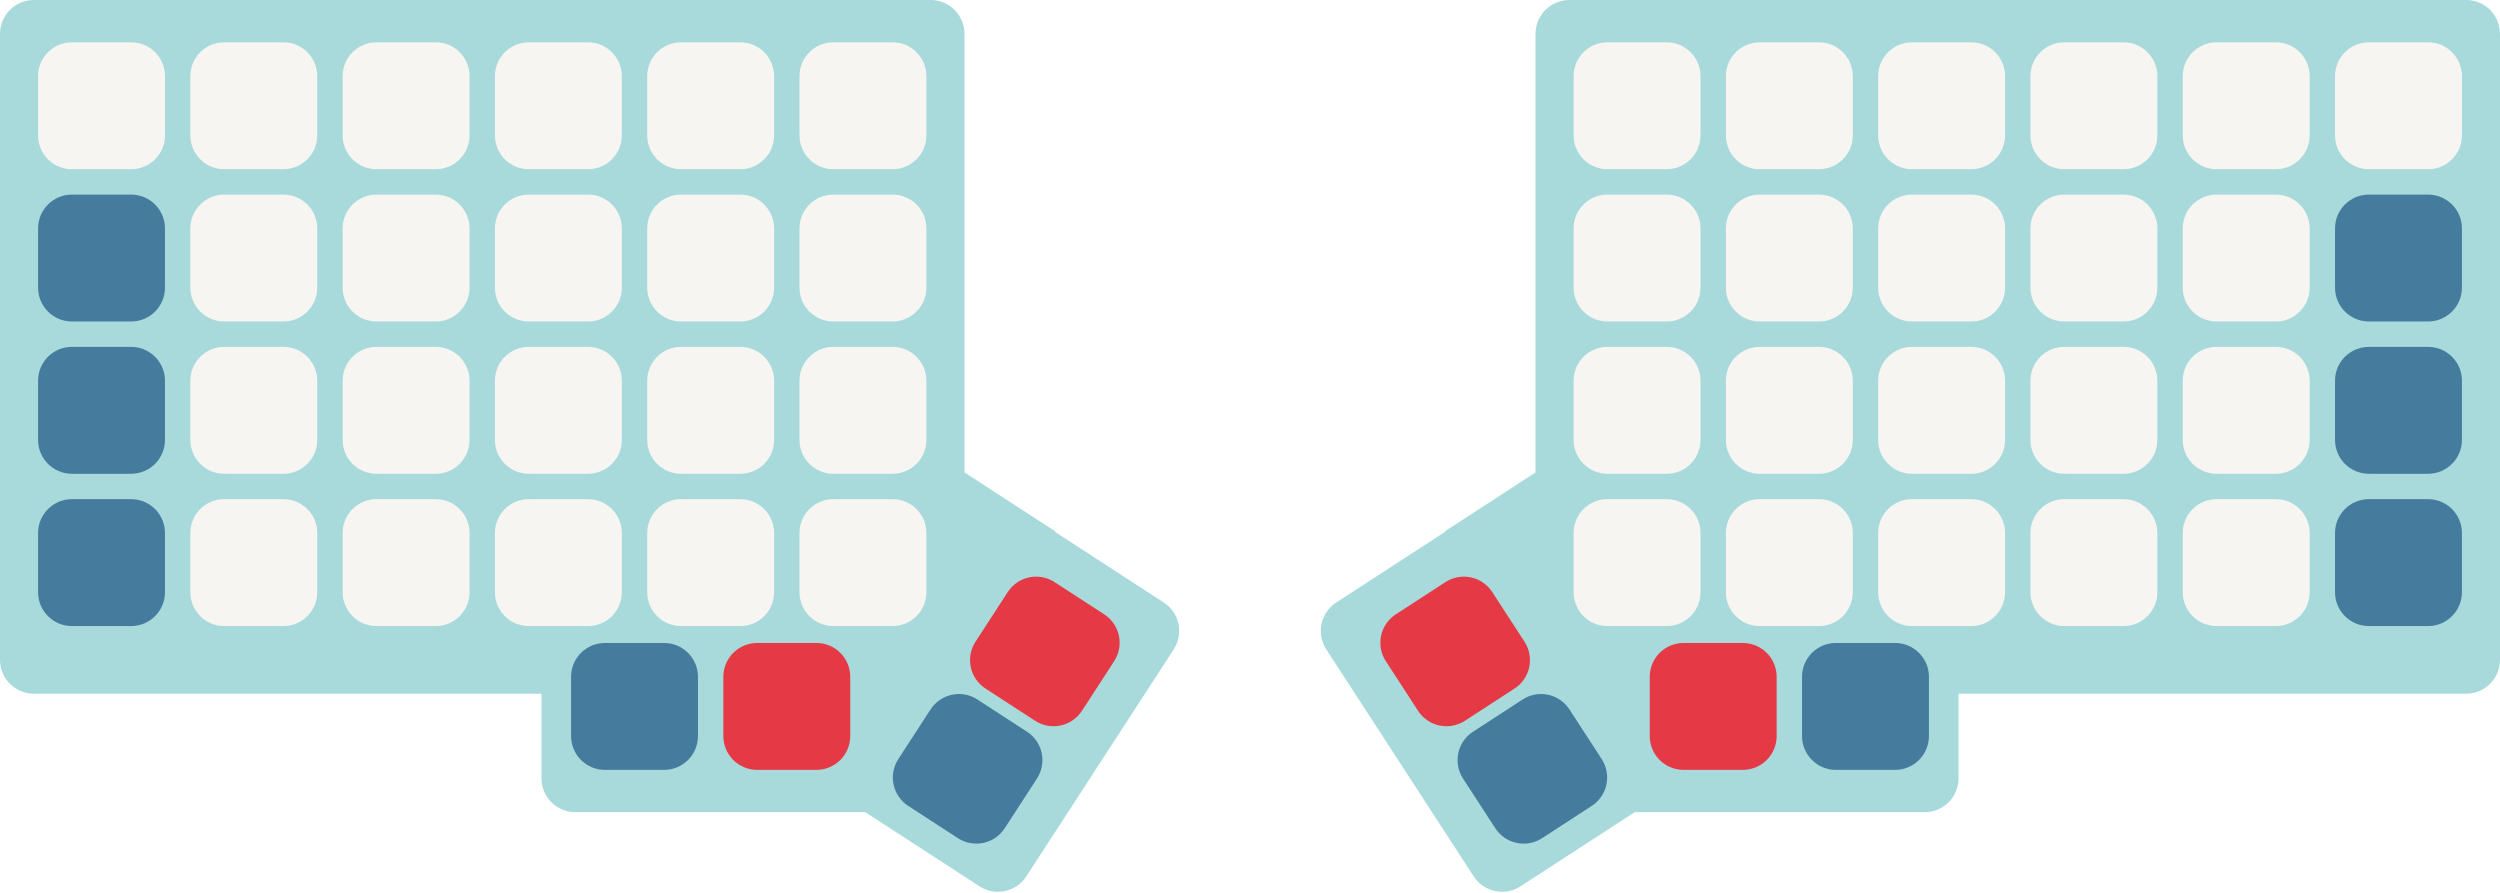
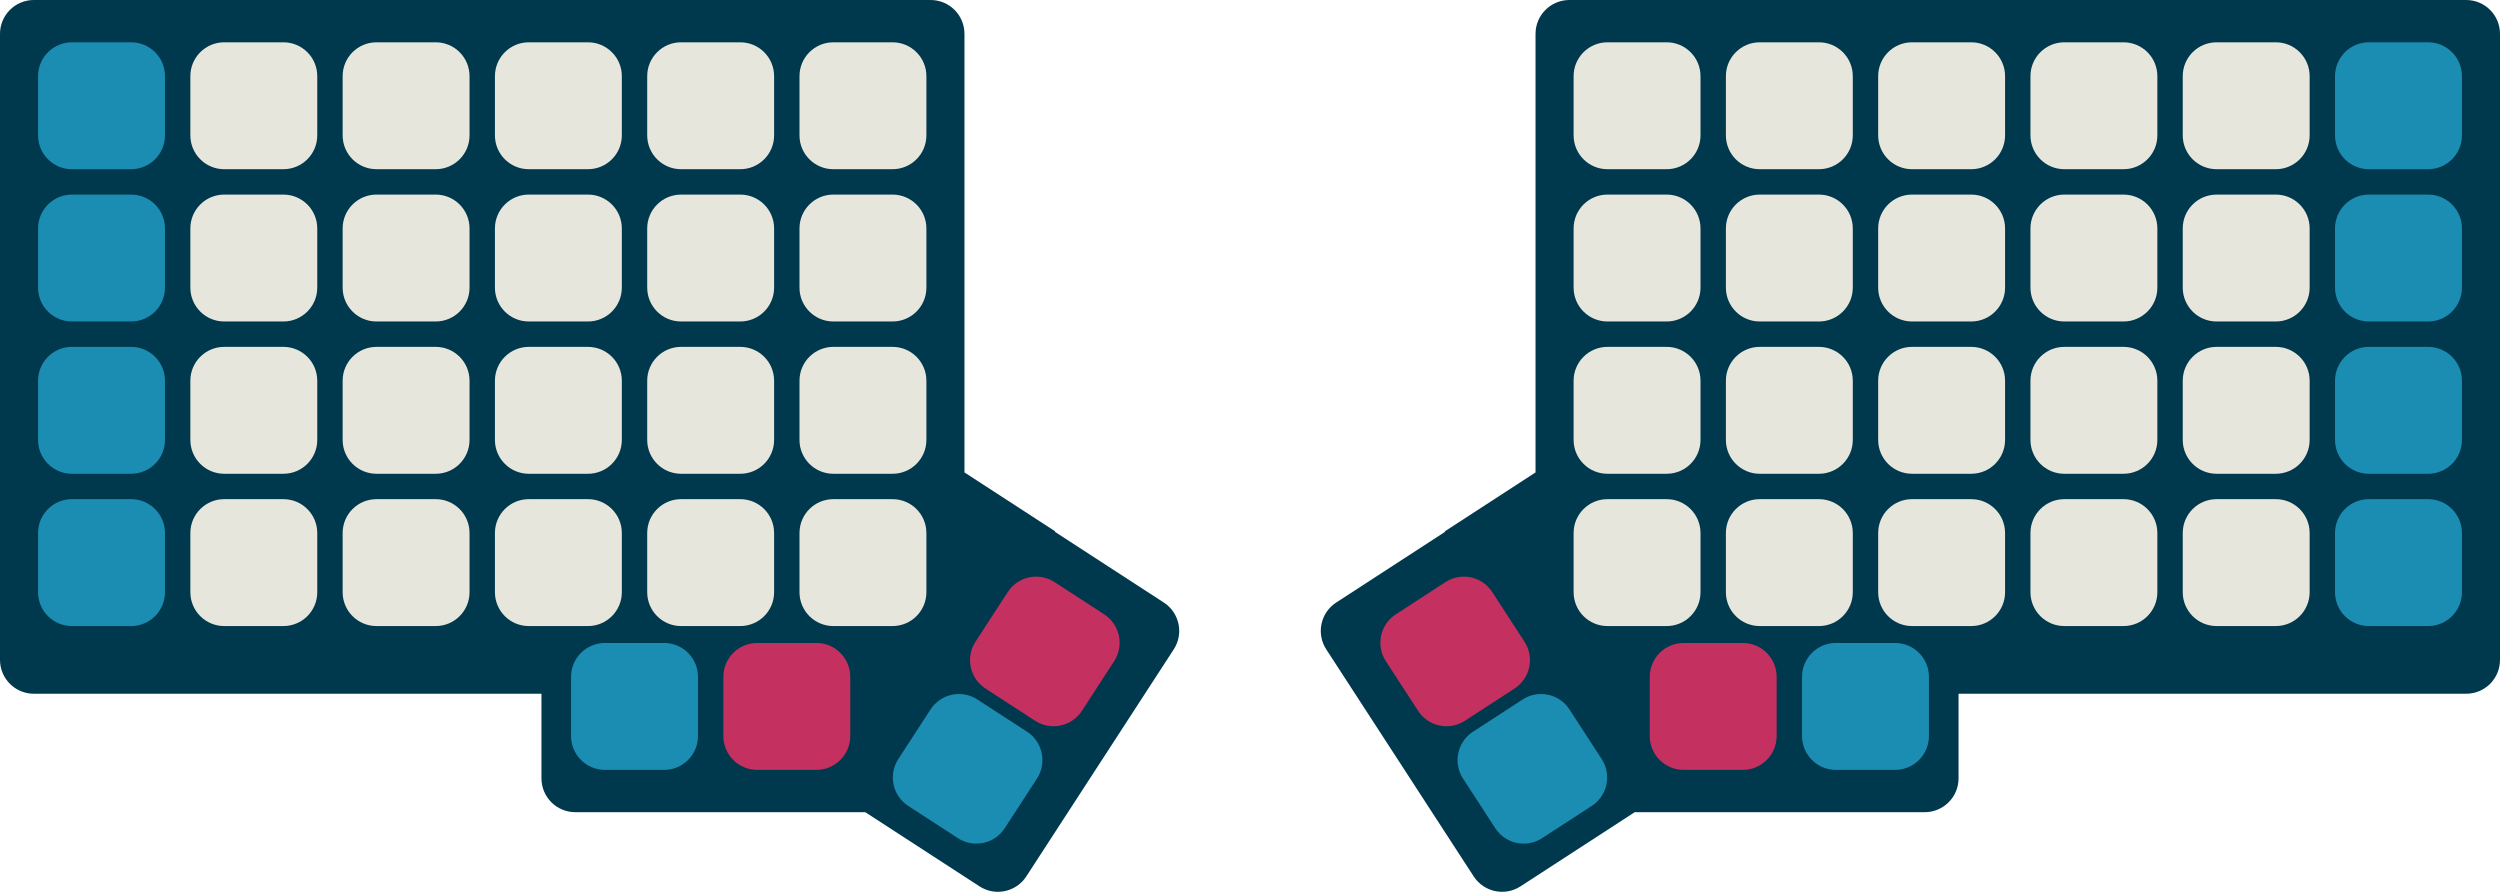
- <svg xmlns="http://www.w3.org/2000/svg" version="1.1" viewBox="0 0 591 211">
+ <svg xmlns="http://www.w3.org/2000/svg" viewBox="0 0 591 211">
  <g fill="none" fill-rule="evenodd">
-     <path d="m228 111.68l21.447 13.928-0.07 0.108 25.747 16.72c3.705 2.406 4.759 7.361 2.352 11.066l-34.857 53.675c-2.406 3.705-7.361 4.759-11.066 2.352l-26.999-17.533h-68.553c-4.418 0-8-3.582-8-8v-20h-120c-4.418 0-8-3.582-8-8v-148c-5.4108e-16 -4.418 3.582-8 8-8h212c4.418-8.1162e-16 8 3.582 8 8v103.68z" fill="#A8DADC" />
+     <path d="M228 111.683l21.447 13.928-.07.108 25.747 16.72a8 8 0 0 1 2.352 11.067l-34.857 53.675a8 8 0 0 1-11.066 2.352l-27-17.533H136a8 8 0 0 1-8-8v-20H8a8 8 0 0 1-8-8V8a8 8 0 0 1 8-8h212a8 8 0 0 1 8 8v103.683z" fill="#00384D" />
    <g transform="translate(9 10)">
-       <rect x="36" width="30" height="30" rx="8" fill="#F7F5F1" />
-       <rect x="36" y="36" width="30" height="30" rx="8" fill="#F7F5F1" />
-       <rect x="36" y="72" width="30" height="30" rx="8" fill="#F7F5F1" />
-       <rect x="36" y="108" width="30" height="30" rx="8" fill="#F7F5F1" />
-       <rect width="30" height="30" rx="8" fill="#F7F5F1" />
-       <rect y="36" width="30" height="30" rx="8" fill="#457B9D" />
-       <rect y="72" width="30" height="30" rx="8" fill="#457B9D" />
-       <rect y="108" width="30" height="30" rx="8" fill="#457B9D" />
-       <rect x="72" width="30" height="30" rx="8" fill="#F7F5F1" />
-       <rect x="72" y="36" width="30" height="30" rx="8" fill="#F7F5F1" />
-       <rect x="72" y="72" width="30" height="30" rx="8" fill="#F7F5F1" />
-       <rect x="72" y="108" width="30" height="30" rx="8" fill="#F7F5F1" />
-       <rect x="108" width="30" height="30" rx="8" fill="#F7F5F1" />
-       <rect x="108" y="36" width="30" height="30" rx="8" fill="#F7F5F1" />
-       <rect x="108" y="72" width="30" height="30" rx="8" fill="#F7F5F1" />
-       <rect x="108" y="108" width="30" height="30" rx="8" fill="#F7F5F1" />
-       <rect x="144" width="30" height="30" rx="8" fill="#F7F5F1" />
-       <rect x="144" y="36" width="30" height="30" rx="8" fill="#F7F5F1" />
-       <rect x="144" y="72" width="30" height="30" rx="8" fill="#F7F5F1" />
-       <rect x="144" y="108" width="30" height="30" rx="8" fill="#F7F5F1" />
-       <rect x="180" width="30" height="30" rx="8" fill="#F7F5F1" />
-       <rect x="180" y="36" width="30" height="30" rx="8" fill="#F7F5F1" />
-       <rect x="180" y="72" width="30" height="30" rx="8" fill="#F7F5F1" />
-       <rect x="180" y="108" width="30" height="30" rx="8" fill="#F7F5F1" />
-       <rect x="126" y="142" width="30" height="30" rx="8" fill="#457B9D" />
-       <rect x="162" y="142" width="30" height="30" rx="8" fill="#E63946" />
-       <rect transform="translate(219.75 171.75) rotate(33) translate(-219.75 -171.75)" x="204.75" y="156.75" width="30" height="30" rx="8" fill="#457B9D" />
-       <rect transform="translate(238 144) rotate(33) translate(-238 -144)" x="223" y="129" width="30" height="30" rx="8" fill="#E63946" />
+       <rect fill="#E6E6DC" x="36" width="30" height="30" rx="8" />
+       <rect fill="#E6E6DC" x="36" y="36" width="30" height="30" rx="8" />
+       <rect fill="#E6E6DC" x="36" y="72" width="30" height="30" rx="8" />
+       <rect fill="#E6E6DC" x="36" y="108" width="30" height="30" rx="8" />
+       <g fill="#1C8DB2">
+         <rect width="30" height="30" rx="8" />
+         <rect y="36" width="30" height="30" rx="8" />
+         <rect y="72" width="30" height="30" rx="8" />
+         <rect y="108" width="30" height="30" rx="8" />
+         <rect x="126" y="142" width="30" height="30" rx="8" />
+         <rect transform="rotate(33 219.75 171.75)" x="204.75" y="156.75" width="30" height="30" rx="8" />
+       </g>
+       <rect fill="#E6E6DC" x="72" width="30" height="30" rx="8" />
+       <rect fill="#E6E6DC" x="72" y="36" width="30" height="30" rx="8" />
+       <rect fill="#E6E6DC" x="72" y="72" width="30" height="30" rx="8" />
+       <rect fill="#E6E6DC" x="72" y="108" width="30" height="30" rx="8" />
+       <rect fill="#E6E6DC" x="108" width="30" height="30" rx="8" />
+       <rect fill="#E6E6DC" x="108" y="36" width="30" height="30" rx="8" />
+       <rect fill="#E6E6DC" x="108" y="72" width="30" height="30" rx="8" />
+       <rect fill="#E6E6DC" x="108" y="108" width="30" height="30" rx="8" />
+       <rect fill="#E6E6DC" x="144" width="30" height="30" rx="8" />
+       <rect fill="#E6E6DC" x="144" y="36" width="30" height="30" rx="8" />
+       <rect fill="#E6E6DC" x="144" y="72" width="30" height="30" rx="8" />
+       <rect fill="#E6E6DC" x="144" y="108" width="30" height="30" rx="8" />
+       <rect fill="#E6E6DC" x="180" width="30" height="30" rx="8" />
+       <rect fill="#E6E6DC" x="180" y="36" width="30" height="30" rx="8" />
+       <rect fill="#E6E6DC" x="180" y="72" width="30" height="30" rx="8" />
+       <rect fill="#E6E6DC" x="180" y="108" width="30" height="30" rx="8" />
+       <g transform="translate(162 123)" fill="#C43060">
+         <rect y="19" width="30" height="30" rx="8" />
+         <rect transform="rotate(33 76 21)" x="61" y="6" width="30" height="30" rx="8" />
+       </g>
    </g>
-     <g transform="translate(451.5 105.5) scale(-1 1) translate(-139.5 -105.5)">
-       <path d="m228 111.68l21.447 13.928-0.07 0.108 25.747 16.72c3.705 2.406 4.759 7.361 2.352 11.066l-34.857 53.675c-2.406 3.705-7.361 4.759-11.066 2.352l-26.999-17.533h-68.553c-4.418 0-8-3.582-8-8v-20h-120c-4.418 0-8-3.582-8-8v-148c-5.4108e-16 -4.418 3.582-8 8-8h212c4.418-8.1162e-16 8 3.582 8 8v103.68z" fill="#A8DADC" />
-       <g transform="translate(9 10)">
-         <rect x="36" width="30" height="30" rx="8" fill="#F7F5F1" />
-         <rect x="36" y="36" width="30" height="30" rx="8" fill="#F7F5F1" />
-         <rect x="36" y="72" width="30" height="30" rx="8" fill="#F7F5F1" />
-         <rect x="36" y="108" width="30" height="30" rx="8" fill="#F7F5F1" />
-         <rect width="30" height="30" rx="8" fill="#F7F5F1" />
-         <rect y="36" width="30" height="30" rx="8" fill="#457B9D" />
-         <rect y="72" width="30" height="30" rx="8" fill="#457B9D" />
-         <rect y="108" width="30" height="30" rx="8" fill="#457B9D" />
-         <rect x="72" width="30" height="30" rx="8" fill="#F7F5F1" />
-         <rect x="72" y="36" width="30" height="30" rx="8" fill="#F7F5F1" />
-         <rect x="72" y="72" width="30" height="30" rx="8" fill="#F7F5F1" />
-         <rect x="72" y="108" width="30" height="30" rx="8" fill="#F7F5F1" />
-         <rect x="108" width="30" height="30" rx="8" fill="#F7F5F1" />
-         <rect x="108" y="36" width="30" height="30" rx="8" fill="#F7F5F1" />
-         <rect x="108" y="72" width="30" height="30" rx="8" fill="#F7F5F1" />
-         <rect x="108" y="108" width="30" height="30" rx="8" fill="#F7F5F1" />
-         <rect x="144" width="30" height="30" rx="8" fill="#F7F5F1" />
-         <rect x="144" y="36" width="30" height="30" rx="8" fill="#F7F5F1" />
-         <rect x="144" y="72" width="30" height="30" rx="8" fill="#F7F5F1" />
-         <rect x="144" y="108" width="30" height="30" rx="8" fill="#F7F5F1" />
-         <rect x="180" width="30" height="30" rx="8" fill="#F7F5F1" />
-         <rect x="180" y="36" width="30" height="30" rx="8" fill="#F7F5F1" />
-         <rect x="180" y="72" width="30" height="30" rx="8" fill="#F7F5F1" />
-         <rect x="180" y="108" width="30" height="30" rx="8" fill="#F7F5F1" />
-         <rect x="126" y="142" width="30" height="30" rx="8" fill="#457B9D" />
-         <rect x="162" y="142" width="30" height="30" rx="8" fill="#E63946" />
-         <rect transform="translate(219.75 171.75) rotate(33) translate(-219.75 -171.75)" x="204.75" y="156.75" width="30" height="30" rx="8" fill="#457B9D" />
-         <rect transform="translate(238 144) rotate(33) translate(-238 -144)" x="223" y="129" width="30" height="30" rx="8" fill="#E63946" />
+     <g>
+       <path d="M363 111.683l-21.447 13.928.07.108-25.747 16.72a8 8 0 0 0-2.352 11.067l34.857 53.675a8 8 0 0 0 11.066 2.352l27-17.533H455a8 8 0 0 0 8-8v-20h120a8 8 0 0 0 8-8V8a8 8 0 0 0-8-8H371a8 8 0 0 0-8 8v103.683z" fill="#00384D" />
+       <g transform="matrix(-1 0 0 1 582 10)">
+         <rect fill="#E6E6DC" x="36" width="30" height="30" rx="8" />
+         <rect fill="#E6E6DC" x="36" y="36" width="30" height="30" rx="8" />
+         <rect fill="#E6E6DC" x="36" y="72" width="30" height="30" rx="8" />
+         <rect fill="#E6E6DC" x="36" y="108" width="30" height="30" rx="8" />
+         <g fill="#1C8DB2">
+           <rect width="30" height="30" rx="8" />
+           <rect y="36" width="30" height="30" rx="8" />
+           <rect y="72" width="30" height="30" rx="8" />
+           <rect y="108" width="30" height="30" rx="8" />
+           <rect x="126" y="142" width="30" height="30" rx="8" />
+           <rect transform="rotate(33 219.75 171.75)" x="204.75" y="156.75" width="30" height="30" rx="8" />
+         </g>
+         <rect fill="#E6E6DC" x="72" width="30" height="30" rx="8" />
+         <rect fill="#E6E6DC" x="72" y="36" width="30" height="30" rx="8" />
+         <rect fill="#E6E6DC" x="72" y="72" width="30" height="30" rx="8" />
+         <rect fill="#E6E6DC" x="72" y="108" width="30" height="30" rx="8" />
+         <rect fill="#E6E6DC" x="108" width="30" height="30" rx="8" />
+         <rect fill="#E6E6DC" x="108" y="36" width="30" height="30" rx="8" />
+         <rect fill="#E6E6DC" x="108" y="72" width="30" height="30" rx="8" />
+         <rect fill="#E6E6DC" x="108" y="108" width="30" height="30" rx="8" />
+         <rect fill="#E6E6DC" x="144" width="30" height="30" rx="8" />
+         <rect fill="#E6E6DC" x="144" y="36" width="30" height="30" rx="8" />
+         <rect fill="#E6E6DC" x="144" y="72" width="30" height="30" rx="8" />
+         <rect fill="#E6E6DC" x="144" y="108" width="30" height="30" rx="8" />
+         <rect fill="#E6E6DC" x="180" width="30" height="30" rx="8" />
+         <rect fill="#E6E6DC" x="180" y="36" width="30" height="30" rx="8" />
+         <rect fill="#E6E6DC" x="180" y="72" width="30" height="30" rx="8" />
+         <rect fill="#E6E6DC" x="180" y="108" width="30" height="30" rx="8" />
+         <g transform="translate(162 123)" fill="#C43060">
+           <rect y="19" width="30" height="30" rx="8" />
+           <rect transform="rotate(33 76 21)" x="61" y="6" width="30" height="30" rx="8" />
+         </g>
      </g>
    </g>
  </g>
</svg>
